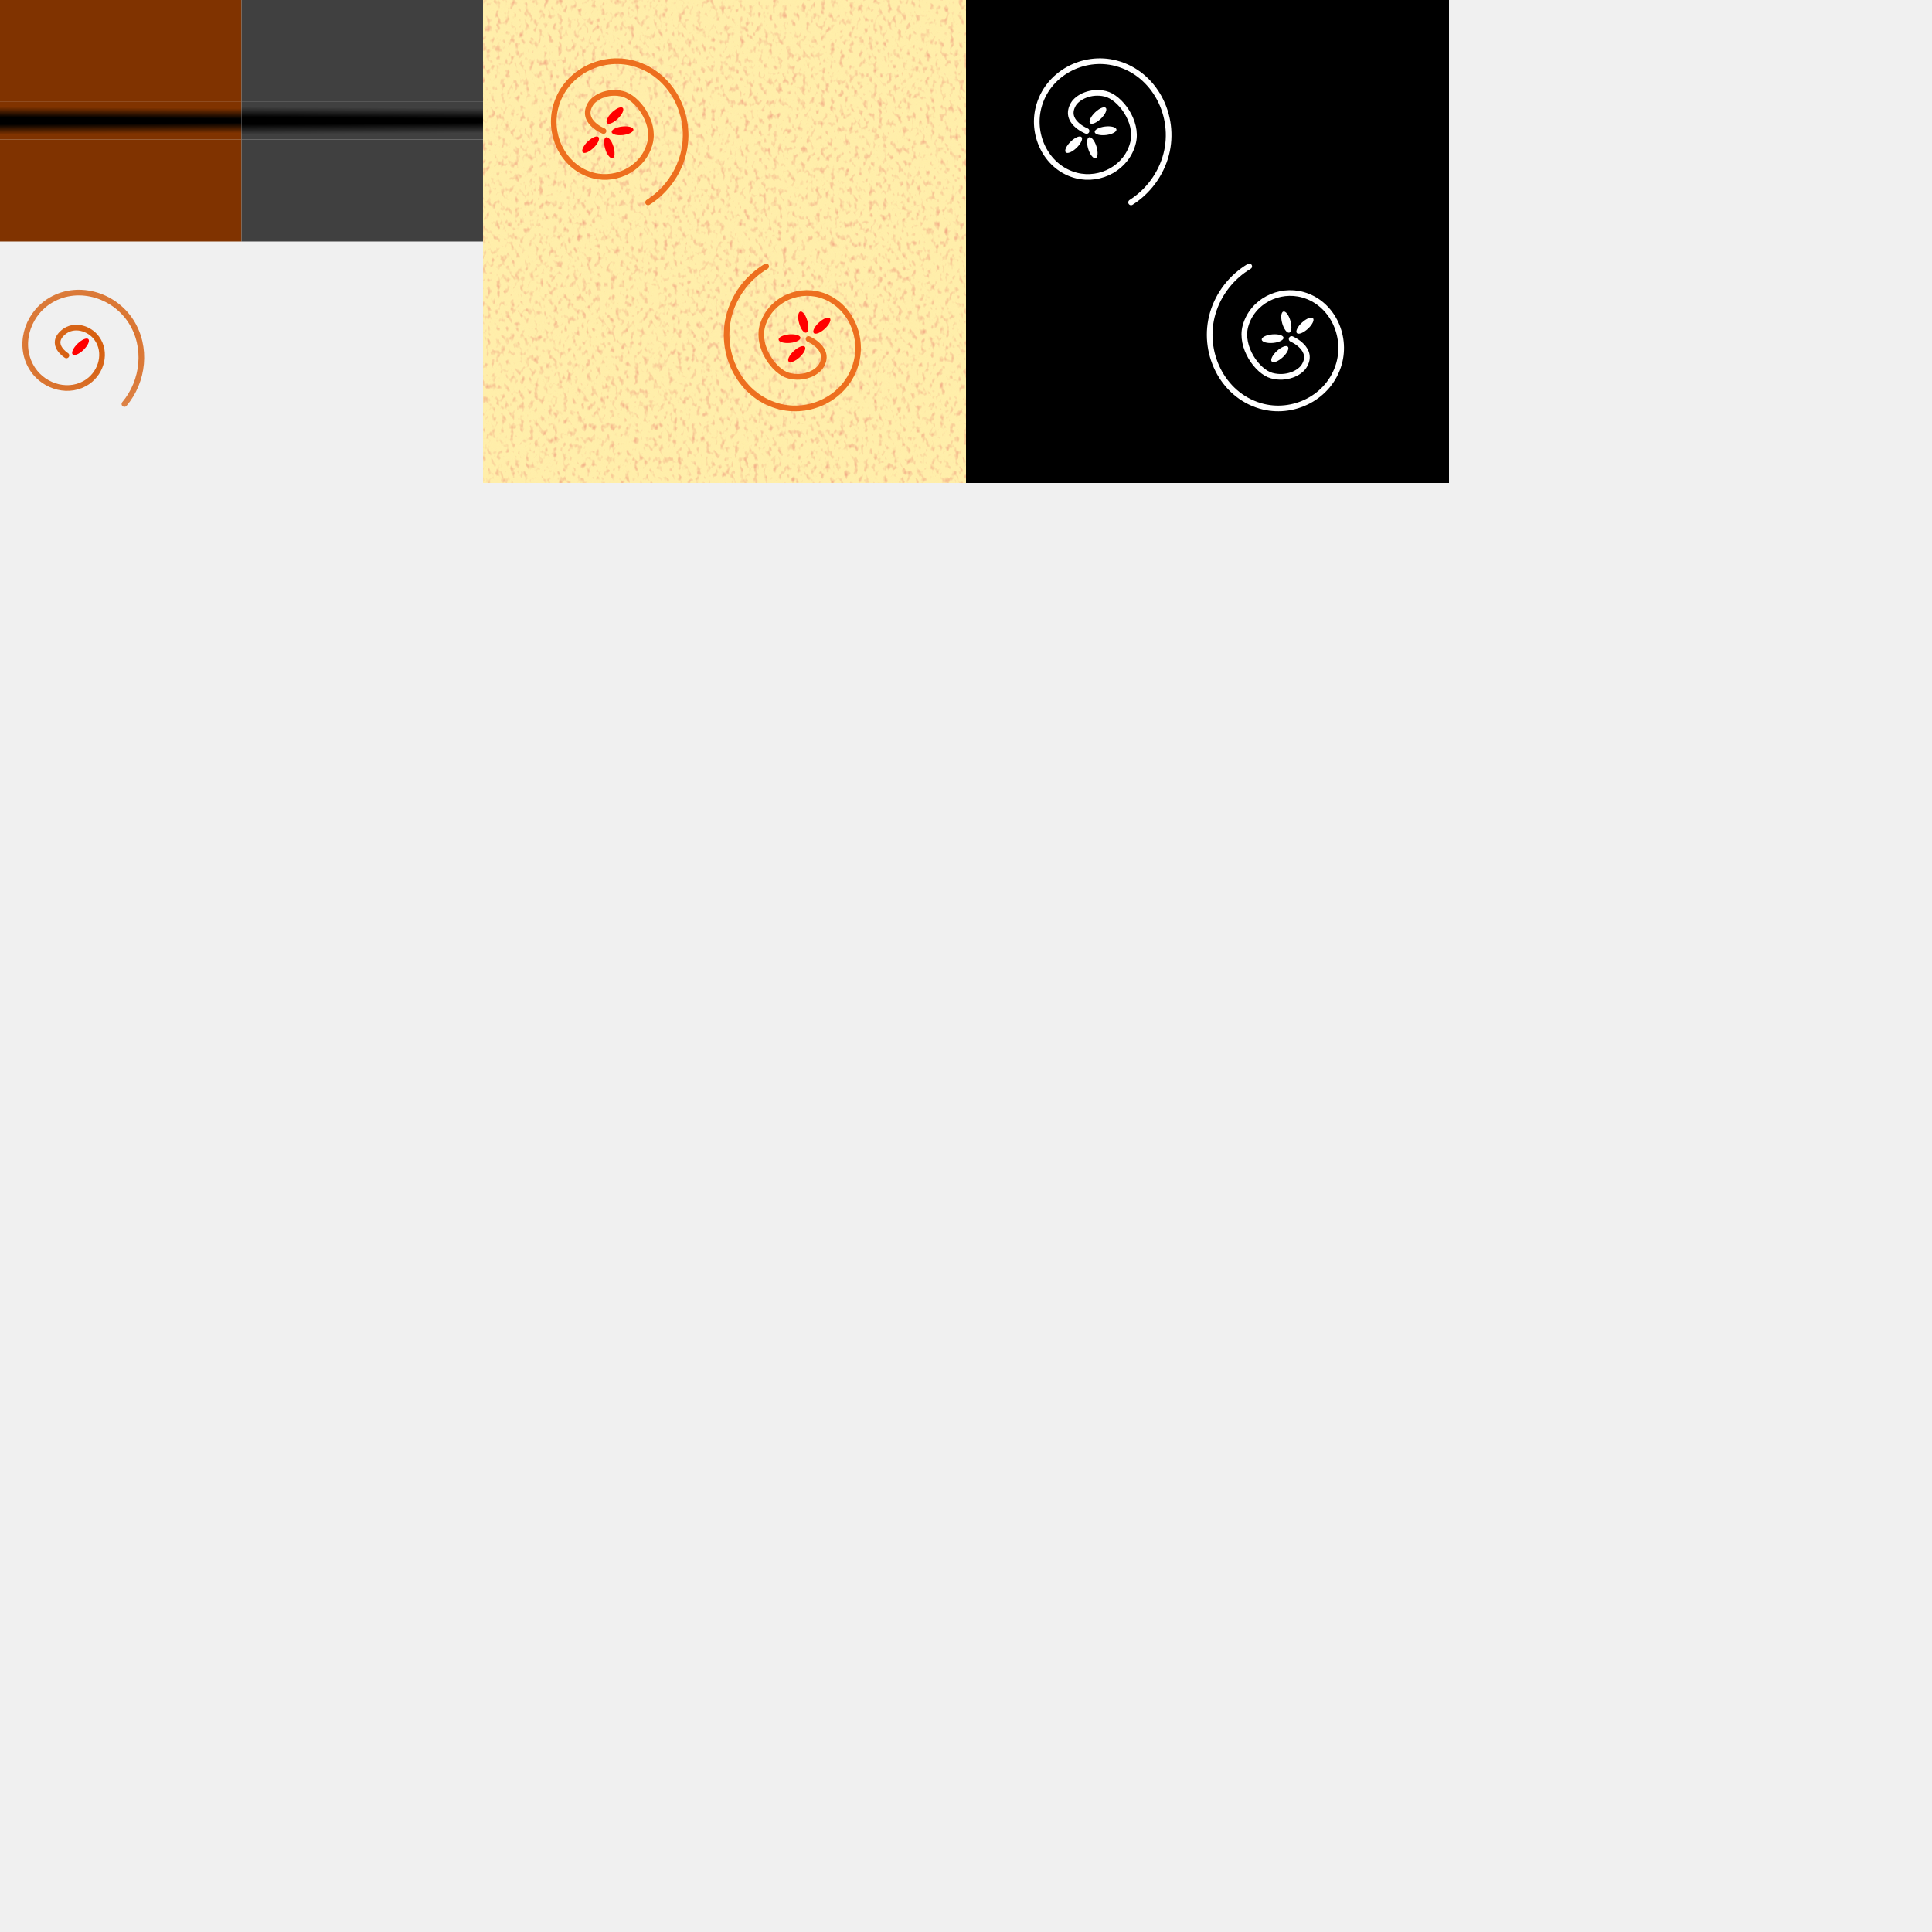
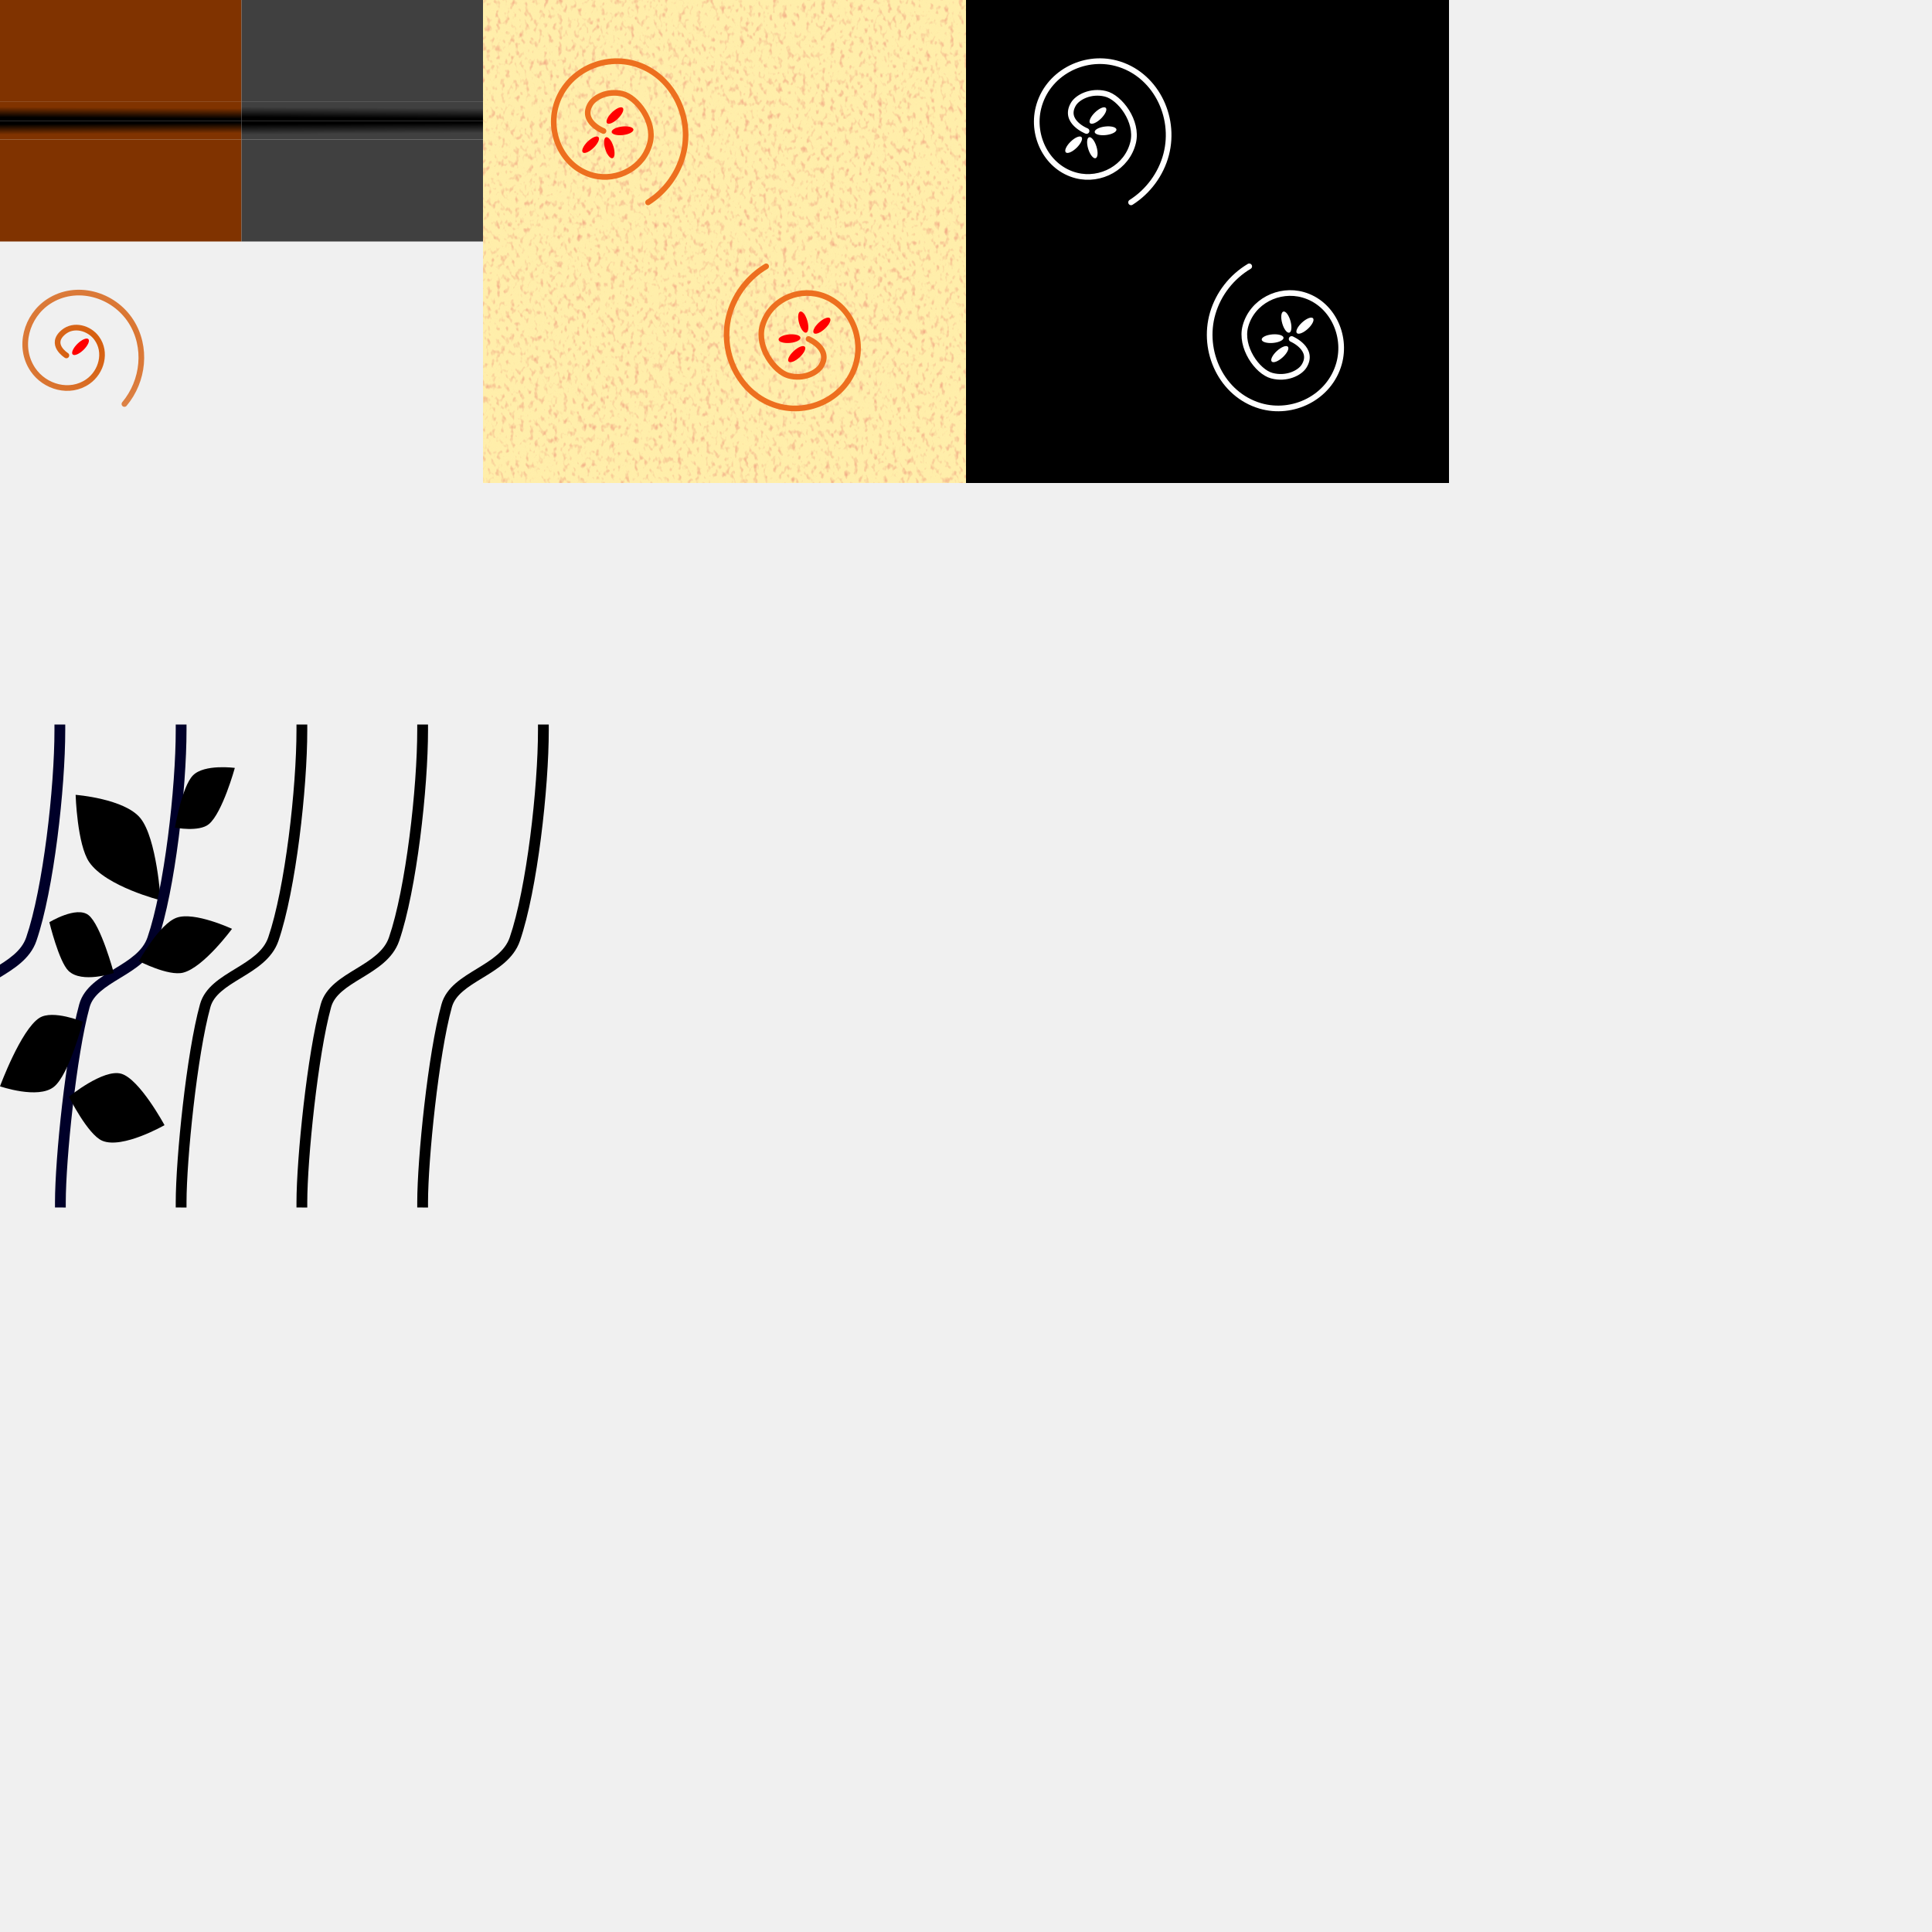
<svg xmlns="http://www.w3.org/2000/svg" xmlns:xlink="http://www.w3.org/1999/xlink" width="1024" height="1024" viewBox="0 0 1024 1024" id="svg2" version="1.1">
  <defs id="defs4">
    <linearGradient id="linearGradient4326">
      <stop style="stop-color:#d45500;stop-opacity:1;" offset="0" id="stop4328" />
      <stop style="stop-color:#d45500;stop-opacity:0;" offset="1" id="stop4330" />
    </linearGradient>
    <linearGradient id="linearGradient4193">
      <stop style="stop-color:#000000;stop-opacity:1" offset="0" id="stop4195" />
      <stop style="stop-color:#803300;stop-opacity:1" offset="1" id="stop4197" />
    </linearGradient>
    <linearGradient xlink:href="#linearGradient4193" id="linearGradient4201-2" x1="94.071" y1="85.219" x2="94.214" y2="96.291" gradientUnits="userSpaceOnUse" gradientTransform="matrix(1,0,0,0.5,-28,-133.5432)" />
    <linearGradient xlink:href="#linearGradient4193" id="linearGradient4201-2-5" x1="94.071" y1="85.219" x2="94.214" y2="96.291" gradientUnits="userSpaceOnUse" gradientTransform="matrix(1,0,0,0.5,-28,51.18106)" />
    <linearGradient xlink:href="#linearGradient4193" id="linearGradient4298" x1="94.071" y1="85.219" x2="94.214" y2="96.291" gradientUnits="userSpaceOnUse" gradientTransform="matrix(1,0,0,0.5,-28,51.18106)" />
    <linearGradient xlink:href="#linearGradient4193" id="linearGradient4305" gradientUnits="userSpaceOnUse" gradientTransform="matrix(1,0,0,0.5,-28,-133.5432)" x1="94.071" y1="85.219" x2="94.214" y2="96.291" />
    <linearGradient xlink:href="#linearGradient4193" id="linearGradient4307" gradientUnits="userSpaceOnUse" gradientTransform="matrix(1,0,0,0.5,100,51.18106)" x1="94.071" y1="85.219" x2="94.214" y2="96.291" />
    <filter style="color-interpolation-filters:sRGB;" id="filter4309">
      <feColorMatrix values="0.21 0.72 0.072 0 0 0.21 0.72 0.072 0 0 0.21 0.72 0.072 0 0 0 0 0 1 0 " id="feColorMatrix4311" />
    </filter>
    <radialGradient xlink:href="#linearGradient4326" id="radialGradient4334" cx="44.141" cy="212.967" fx="44.141" fy="212.967" r="32.285" gradientTransform="matrix(4.316469,-0.0679085,0.06041521,3.840177,-159.2591,-601.8677)" gradientUnits="userSpaceOnUse" />
    <filter style="color-interpolation-filters:sRGB;" id="filter5275">
      <feTurbulence type="fractalNoise" baseFrequency="1.354 1.797" numOctaves="2" seed="108" result="turbulence" id="feTurbulence5277" />
      <feComposite in="SourceGraphic" in2="turbulence" operator="in" result="composite1" id="feComposite5279" />
      <feColorMatrix values="1 0 0 0 0 0 1 0 0 0 0 0 1 0 0 0 0 0 2.148 -0 " result="color" id="feColorMatrix5281" />
      <feFlood flood-opacity="1" flood-color="rgb(239,156,125)" result="flood" id="feFlood5283" />
      <feMerge result="merge" id="feMerge5285">
        <feMergeNode in="flood" id="feMergeNode5287" />
        <feMergeNode in="color" id="feMergeNode5289" />
      </feMerge>
      <feComposite in2="SourceGraphic" operator="in" result="composite2" id="feComposite5291" />
    </filter>
    <clipPath clipPathUnits="userSpaceOnUse" id="clipPath5355">
      <rect style="opacity:1;fill:#ffeeaa;fill-opacity:1;fill-rule:nonzero;stroke:none;stroke-width:3;stroke-linecap:round;stroke-miterlimit:4;stroke-dasharray:none;stroke-opacity:1" id="rect5357" width="74.713" height="39.859" x="165.005" y="224.998" />
    </clipPath>
    <clipPath clipPathUnits="userSpaceOnUse" id="clipPath5355-3">
      <rect style="opacity:1;fill:#ffeeaa;fill-opacity:1;fill-rule:nonzero;stroke:none;stroke-width:3;stroke-linecap:round;stroke-miterlimit:4;stroke-dasharray:none;stroke-opacity:1" id="rect5357-5" width="74.713" height="39.859" x="165.005" y="224.998" />
    </clipPath>
    <filter style="color-interpolation-filters:sRGB" id="filter5275-0">
      <feTurbulence type="fractalNoise" baseFrequency="1.354 1.797" numOctaves="2" seed="108" result="turbulence" id="feTurbulence5277-1" />
      <feComposite in="SourceGraphic" in2="turbulence" operator="in" result="composite1" id="feComposite5279-9" />
      <feColorMatrix values="1 0 0 0 0 0 1 0 0 0 0 0 1 0 0 0 0 0 2.148 -0 " result="color" id="feColorMatrix5281-0" />
      <feFlood flood-opacity="1" flood-color="rgb(239,156,125)" result="flood" id="feFlood5283-2" />
      <feMerge result="merge" id="feMerge5285-5">
        <feMergeNode in="flood" id="feMergeNode5287-1" />
        <feMergeNode in="color" id="feMergeNode5289-7" />
      </feMerge>
      <feComposite in2="SourceGraphic" operator="in" result="composite2" id="feComposite5291-2" />
    </filter>
  </defs>
  <g id="layer1" transform="translate(0,-28.36214)">
    <rect style="opacity:1;fill:#ffeeaa;fill-opacity:1;fill-rule:nonzero;stroke:none;stroke-width:3;stroke-linecap:round;stroke-miterlimit:4;stroke-dasharray:none;stroke-opacity:1;filter:url(#filter5275)" id="rect4381" width="191.667" height="121.212" x="147.167" y="213.726" transform="matrix(3.426425,0,0,6.422708,-309.3755,-1416.736)" clip-path="url(#clipPath5355)" />
    <g id="g4251">
      <rect y="28.362" x="0" height="54" width="128" id="rect3336" style="opacity:1;fill:#803300;fill-opacity:1;stroke:none;stroke-width:4;stroke-miterlimit:4;stroke-dasharray:none;stroke-opacity:1" />
      <rect y="102.362" x="0" height="54" width="128" id="rect3336-3" style="opacity:1;fill:#803300;fill-opacity:1;stroke:none;stroke-width:4;stroke-miterlimit:4;stroke-dasharray:none;stroke-opacity:1" />
      <rect transform="scale(1,-1)" y="-92.362" x="0" height="10" width="128" id="rect3336-5-2" style="opacity:1;fill:url(#linearGradient4201-2);fill-opacity:1;stroke:none;stroke-width:4;stroke-miterlimit:4;stroke-dasharray:none;stroke-opacity:1" />
      <rect y="92.362" x="0" height="10" width="128" id="rect3336-5-2-5" style="opacity:1;fill:url(#linearGradient4201-2-5);fill-opacity:1;stroke:none;stroke-width:4;stroke-miterlimit:4;stroke-dasharray:none;stroke-opacity:1" />
    </g>
    <g id="g4317">
      <rect y="28.362" x="128" height="54" width="128" id="rect3336-7" style="opacity:1;fill:#803300;fill-opacity:1;fill-rule:nonzero;stroke:none;stroke-width:4;stroke-miterlimit:4;stroke-dasharray:none;stroke-opacity:1;filter:url(#filter4309)" />
      <rect y="102.362" x="128" height="54" width="128" id="rect3336-3-7" style="opacity:1;fill:#803300;fill-opacity:1;fill-rule:nonzero;stroke:none;stroke-width:4;stroke-miterlimit:4;stroke-dasharray:none;stroke-opacity:1;filter:url(#filter4309)" />
      <rect transform="matrix(1,0,0,-1,128,6.8592726e-8)" y="-92.362" x="0" height="10" width="128" id="rect3336-5-2-2" style="opacity:1;fill:url(#linearGradient4305);fill-opacity:1;fill-rule:nonzero;stroke:none;stroke-width:4;stroke-miterlimit:4;stroke-dasharray:none;stroke-opacity:1;filter:url(#filter4309)" />
      <rect y="92.362" x="128" height="10" width="128" id="rect3336-5-2-5-9" style="opacity:1;fill:url(#linearGradient4307);fill-opacity:1;fill-rule:nonzero;stroke:none;stroke-width:4;stroke-miterlimit:4;stroke-dasharray:none;stroke-opacity:1;filter:url(#filter4309)" />
    </g>
    <path style="fill:none;fill-rule:evenodd;stroke:url(#radialGradient4334);stroke-width:3;stroke-linecap:round;stroke-linejoin:miter;stroke-opacity:1;stroke-miterlimit:4;stroke-dasharray:none" d="m 35.185,216.747 c 0,0 -9.408,-5.839 -1.503,-12.367 5.434,-4.487 13.596,-2.208 17.569,3.221 5.449,7.447 2.602,17.914 -4.659,22.999 -9.589,6.714 -22.832,3.015 -29.161,-6.347 -8.111,-11.998 -3.445,-28.352 8.284,-36.057 14.675,-9.64 34.473,-3.894 43.686,10.47 8.714,13.585 6.78,31.617 -3.458,43.825" id="path4323" />
    <ellipse style="opacity:1;fill:#ff0000;fill-opacity:1;fill-rule:nonzero;stroke:none;stroke-width:3;stroke-linecap:round;stroke-miterlimit:4;stroke-dasharray:none;stroke-opacity:1" id="path4336" cx="-117.368" cy="181.828" rx="5.808" ry="2.273" transform="matrix(0.716721,-0.69736,0.69736,0.716721,0,0)" />
    <g id="g4374" transform="translate(153.6903,-136.4611)">
      <path id="path4338" d="m 208.896,201.757 c 0,0 -18.35,-7.102 -10.245,-20.575 3.178,-5.283 13.355,-10.634 24.857,-7.943 11.502,2.691 25.533,21.292 21.687,37.199 -4.673,19.327 -25.364,30.121 -44.186,25.44 -22.6,-5.62 -35.186,-29.887 -29.569,-51.931 6.674,-26.195 34.877,-40.748 60.466,-34.088 30.124,7.841 46.824,40.352 39.009,69.817 -4.035,15.215 -14.039,28.442 -27.36,36.769" style="fill:none;fill-rule:evenodd;stroke:#ed6f1f;stroke-width:4.372;stroke-linecap:round;stroke-linejoin:miter;stroke-miterlimit:4;stroke-dasharray:none;stroke-opacity:1" transform="matrix(0.6805222,0,0,0.6917886,24.03524,94.6793)" />
      <ellipse transform="matrix(0.716721,-0.69736,0.69736,0.716721,0,0)" ry="2.273" rx="5.808" cy="282.127" cx="-34.202" id="path4336-2" style="opacity:1;fill:#ff0000;fill-opacity:1;fill-rule:nonzero;stroke:none;stroke-width:3;stroke-linecap:round;stroke-miterlimit:4;stroke-dasharray:none;stroke-opacity:1" />
      <ellipse transform="matrix(0.9931695,-0.1166804,0.1166804,0.9931695,0,0)" ry="2.273" rx="5.808" cy="253.107" cx="147.748" id="path4336-23" style="opacity:1;fill:#ff0000;fill-opacity:1;fill-rule:nonzero;stroke:none;stroke-width:3;stroke-linecap:round;stroke-miterlimit:4;stroke-dasharray:none;stroke-opacity:1" />
      <ellipse transform="matrix(-0.298123,-0.9545275,0.9545275,-0.298123,0,0)" ry="2.273" rx="5.808" cy="89.086" cx="-282.525" id="path4336-29" style="opacity:1;fill:#ff0000;fill-opacity:1;fill-rule:nonzero;stroke:none;stroke-width:3;stroke-linecap:round;stroke-miterlimit:4;stroke-dasharray:none;stroke-opacity:1" />
      <ellipse transform="matrix(0.716721,-0.69736,0.69736,0.716721,0,0)" ry="2.273" rx="5.808" cy="284.228" cx="-54.219" id="path4336-6" style="opacity:1;fill:#ff0000;fill-opacity:1;fill-rule:nonzero;stroke:none;stroke-width:3;stroke-linecap:round;stroke-miterlimit:4;stroke-dasharray:none;stroke-opacity:1" />
    </g>
    <rect style="opacity:1;fill:#000000;fill-opacity:1;fill-rule:nonzero;stroke:none;stroke-width:3;stroke-linecap:round;stroke-miterlimit:4;stroke-dasharray:none;stroke-opacity:1;" id="rect4381-0" width="191.667" height="121.212" x="147.167" y="213.726" transform="matrix(3.426425,0,0,6.422708,-53.3755,-1416.736)" clip-path="url(#clipPath5355-3)" />
    <g id="g4374-8" transform="matrix(-0.9995779,-0.02905117,0.02905117,-0.9995779,587.8694,447.0231)">
      <path id="path4338-9" d="m 208.896,201.757 c 0,0 -18.35,-7.102 -10.245,-20.575 3.178,-5.283 13.355,-10.634 24.857,-7.943 11.502,2.691 25.533,21.292 21.687,37.199 -4.673,19.327 -25.364,30.121 -44.186,25.44 -22.6,-5.62 -35.186,-29.887 -29.569,-51.931 6.674,-26.195 34.877,-40.748 60.466,-34.088 30.124,7.841 46.824,40.352 39.009,69.817 -4.035,15.215 -14.039,28.442 -27.36,36.769" style="fill:none;fill-rule:evenodd;stroke:#ed6f1f;stroke-width:4.372;stroke-linecap:round;stroke-linejoin:miter;stroke-miterlimit:4;stroke-dasharray:none;stroke-opacity:1" transform="matrix(0.6805222,0,0,0.6917886,24.03524,94.6793)" />
      <ellipse transform="matrix(0.716721,-0.69736,0.69736,0.716721,0,0)" ry="2.273" rx="5.808" cy="282.127" cx="-34.202" id="path4336-2-4" style="opacity:1;fill:#ff0000;fill-opacity:1;fill-rule:nonzero;stroke:none;stroke-width:3;stroke-linecap:round;stroke-miterlimit:4;stroke-dasharray:none;stroke-opacity:1" />
      <ellipse transform="matrix(0.9931695,-0.1166804,0.1166804,0.9931695,0,0)" ry="2.273" rx="5.808" cy="253.107" cx="147.748" id="path4336-23-0" style="opacity:1;fill:#ff0000;fill-opacity:1;fill-rule:nonzero;stroke:none;stroke-width:3;stroke-linecap:round;stroke-miterlimit:4;stroke-dasharray:none;stroke-opacity:1" />
      <ellipse transform="matrix(-0.298123,-0.9545275,0.9545275,-0.298123,0,0)" ry="2.273" rx="5.808" cy="89.086" cx="-282.525" id="path4336-29-1" style="opacity:1;fill:#ff0000;fill-opacity:1;fill-rule:nonzero;stroke:none;stroke-width:3;stroke-linecap:round;stroke-miterlimit:4;stroke-dasharray:none;stroke-opacity:1" />
      <ellipse transform="matrix(0.716721,-0.69736,0.69736,0.716721,0,0)" ry="2.273" rx="5.808" cy="284.228" cx="-54.219" id="path4336-6-6" style="opacity:1;fill:#ff0000;fill-opacity:1;fill-rule:nonzero;stroke:none;stroke-width:3;stroke-linecap:round;stroke-miterlimit:4;stroke-dasharray:none;stroke-opacity:1" />
    </g>
    <path style="fill:none;fill-rule:evenodd;stroke:#ffffff;stroke-width:3;stroke-linecap:round;stroke-linejoin:miter;stroke-miterlimit:4;stroke-dasharray:none;stroke-opacity:1" d="m 575.897,97.791 c 0,0 -12.487,-4.913 -6.972,-14.233 2.163,-3.655 9.089,-7.357 16.916,-5.495 7.827,1.862 17.376,14.73 14.759,25.734 -3.18,13.37 -17.261,20.837 -30.069,17.599 -15.38,-3.888 -23.945,-20.675 -20.123,-35.926 4.542,-18.121 23.734,-28.189 41.148,-23.582 20.5,5.424 31.865,27.915 26.547,48.299 -2.746,10.525 -9.554,19.676 -18.619,25.436" id="path4338-2" />
    <ellipse style="opacity:1;fill:#ffffff;fill-opacity:1;fill-rule:nonzero;stroke:none;stroke-width:3;stroke-linecap:round;stroke-miterlimit:4;stroke-dasharray:none;stroke-opacity:1" id="path4336-2-1" cx="354.604" cy="470.033" rx="5.808" ry="2.273" transform="matrix(0.716721,-0.69736,0.69736,0.716721,0,0)" />
    <ellipse style="opacity:1;fill:#ffffff;fill-opacity:1;fill-rule:nonzero;stroke:none;stroke-width:3;stroke-linecap:round;stroke-miterlimit:4;stroke-dasharray:none;stroke-opacity:1" id="path4336-23-9" cx="570.575" cy="165.382" rx="5.808" ry="2.273" transform="matrix(0.9931695,-0.1166804,0.1166804,0.9931695,0,0)" />
    <ellipse style="opacity:1;fill:#ffffff;fill-opacity:1;fill-rule:nonzero;stroke:none;stroke-width:3;stroke-linecap:round;stroke-miterlimit:4;stroke-dasharray:none;stroke-opacity:1" id="path4336-29-8" cx="-274.411" cy="520.841" rx="5.808" ry="2.273" transform="matrix(-0.298123,-0.9545275,0.9545275,-0.298123,0,0)" />
    <ellipse style="opacity:1;fill:#ffffff;fill-opacity:1;fill-rule:nonzero;stroke:none;stroke-width:3;stroke-linecap:round;stroke-miterlimit:4;stroke-dasharray:none;stroke-opacity:1" id="path4336-6-3" cx="334.587" cy="472.134" rx="5.808" ry="2.273" transform="matrix(0.716721,-0.69736,0.69736,0.716721,0,0)" />
    <path style="fill:none;fill-rule:evenodd;stroke:#ffffff;stroke-width:3;stroke-linecap:round;stroke-linejoin:miter;stroke-miterlimit:4;stroke-dasharray:none;stroke-opacity:1" d="m 684.595,208.041 c 0,0 12.339,5.274 6.555,14.43 -2.268,3.59 -9.298,7.089 -17.068,5.001 -7.77,-2.088 -16.941,-15.228 -14.005,-26.152 3.567,-13.272 17.859,-20.327 30.568,-16.718 15.26,4.333 23.334,21.362 19.07,36.495 -5.067,17.982 -24.543,27.488 -41.816,22.376 -20.334,-6.017 -31.04,-28.829 -25.132,-49.05 3.051,-10.441 10.121,-19.39 19.35,-24.885" id="path4338-9-5" />
    <ellipse style="opacity:1;fill:#ffffff;fill-opacity:1;fill-rule:nonzero;stroke:none;stroke-width:3;stroke-linecap:round;stroke-miterlimit:4;stroke-dasharray:none;stroke-opacity:1" id="path4336-2-4-5" cx="-353.597" cy="-617.876" rx="5.808" ry="2.273" transform="matrix(-0.7366776,0.6762441,-0.6762441,-0.7366776,0,0)" />
    <ellipse style="opacity:1;fill:#ffffff;fill-opacity:1;fill-rule:nonzero;stroke:none;stroke-width:3;stroke-linecap:round;stroke-miterlimit:4;stroke-dasharray:none;stroke-opacity:1" id="path4336-23-0-7" cx="-653.668" cy="-266.268" rx="5.808" ry="2.273" transform="matrix(-0.99614,0.08777844,-0.08777844,-0.99614,0,0)" />
    <ellipse style="opacity:1;fill:#ffffff;fill-opacity:1;fill-rule:nonzero;stroke:none;stroke-width:3;stroke-linecap:round;stroke-miterlimit:4;stroke-dasharray:none;stroke-opacity:1" id="path4336-29-1-3" cx="375.944" cy="-602.605" rx="5.808" ry="2.273" transform="matrix(0.270267,0.9627854,-0.9627854,0.270267,0,0)" />
    <ellipse style="opacity:1;fill:#ffffff;fill-opacity:1;fill-rule:nonzero;stroke:none;stroke-width:3;stroke-linecap:round;stroke-miterlimit:4;stroke-dasharray:none;stroke-opacity:1" id="path4336-6-6-5" cx="-373.614" cy="-615.775" rx="5.808" ry="2.273" transform="matrix(-0.7366776,0.6762441,-0.6762441,-0.7366776,0,0)" />
+     <path style="fill:#000000;fill-opacity:1;fill-rule:evenodd;stroke:none;stroke-width:1px;stroke-linecap:butt;stroke-linejoin:miter;stroke-opacity:1" d="m 85.166,505.547 c 0,0 -28.973,-7.253 -37.879,-20.242 -6.402,-9.336 -7.203,-35.664 -7.203,-35.664 0,0 25.82,1.978 34.303,12.338 8.728,10.658 10.778,43.568 10.778,43.568 z" id="path3407" />
+     <path style="fill:#000029;fill-opacity:1;fill-rule:evenodd;stroke:none;stroke-width:4;stroke-linecap:butt;stroke-linejoin:miter;stroke-opacity:1" d="m 34.858,665.505 c 0.012,-11.156 1.41,-30.659 3.7,-50.592 2.293,-19.954 5.458,-40.149 8.948,-52.76 0.883,-3.191 2.888,-5.826 5.765,-8.321 2.934,-2.544 6.517,-4.73 10.464,-7.138 3.834,-2.34 7.984,-4.874 11.504,-7.92 3.564,-3.084 6.653,-6.83 8.324,-11.686 4.636,-13.478 8.453,-33.764 11.114,-54.417 2.665,-20.687 4.194,-41.95 4.182,-57.449 l -0.002,-2.858 -5.716,0.005 0.002,2.858 c 0.012,15.189 -1.492,36.202 -4.135,56.714 -2.647,20.546 -6.412,40.384 -10.85,53.288 -1.243,3.614 -3.582,6.549 -6.657,9.213 -3.119,2.701 -6.82,4.98 -10.742,7.374 -3.81,2.325 -7.892,4.793 -11.223,7.676 -3.389,2.933 -6.253,6.499 -7.537,11.138 -3.62,13.082 -6.819,33.616 -9.118,53.632 -2.302,20.037 -3.725,39.743 -3.737,51.238 l -0.003,2.858 5.716,0.006 0.003,-2.858 z" id="path3409" />
+     <path style="fill:#000000;fill-opacity:1;fill-rule:evenodd;stroke:none;stroke-width:1px;stroke-linecap:butt;stroke-linejoin:miter;stroke-opacity:1" d="m 122.971,520.664 c 0,0 -15.055,20.494 -25.933,23.232 -7.819,1.968 -23.413,-6.113 -23.413,-6.113 0,0 10.811,-19.749 20.003,-23.023 9.458,-3.369 29.342,5.904 29.342,5.904 z" id="path3407-3" />
+     <path style="fill:#000000;fill-opacity:1;fill-rule:evenodd;stroke:none;stroke-width:1px;stroke-linecap:butt;stroke-linejoin:miter;stroke-opacity:1" d="m 60.316,544.055 c 0,0 -16.935,5.75 -24.022,-1.127 -5.094,-4.943 -10.131,-25.777 -10.131,-25.777 0,0 14.308,-8.728 20.706,-3.795 6.583,5.076 13.447,30.699 13.447,30.699 z" id="path3407-7" />
+     <path style="fill:#000000;fill-opacity:1;fill-rule:evenodd;stroke:none;stroke-width:1px;stroke-linecap:butt;stroke-linejoin:miter;stroke-opacity:1" d="m 124.464,435.373 c 0,0 -6.535,23.771 -13.745,29.791 -5.182,4.327 -17.99,1.858 -17.99,1.858 0,0 3.656,-21.722 9.55,-27.696 6.064,-6.147 22.184,-3.953 22.184,-3.953 z" id="path3407-9" />
+     <path style="fill:#000000;fill-opacity:1;fill-rule:evenodd;stroke:none;stroke-width:1px;stroke-linecap:butt;stroke-linejoin:miter;stroke-opacity:1" d="m 87.199,624.716 c 0,0 -22.271,12.774 -32.98,8.273 -7.697,-3.236 -17.691,-23.349 -17.691,-23.349 0,0 18.238,-14.898 27.715,-12.187 9.751,2.789 22.956,27.263 22.956,27.263 z" id="path3407-6" />
+     <path style="fill:#000000;fill-opacity:1;fill-rule:evenodd;stroke:none;stroke-width:1px;stroke-linecap:butt;stroke-linejoin:miter;stroke-opacity:1" d="m 0,604.132 c 0,0 11.081,-30.067 20.914,-36.285 7.067,-4.47 22.977,2.043 22.977,2.043 0,0 -7.197,28.056 -15.36,34.545 C 20.132,611.111 0,604.132 0,604.132 Z" id="path3407-62" />
+     <path style="fill:#000000;fill-opacity:1;fill-rule:evenodd;stroke:none;stroke-width:4;stroke-linecap:butt;stroke-linejoin:miter;stroke-opacity:1" d="m 98.858,665.505 c 0.012,-11.156 1.409,-30.659 3.7,-50.592 2.293,-19.954 5.458,-40.149 8.949,-52.76 0.883,-3.191 2.888,-5.826 5.765,-8.321 2.934,-2.544 6.517,-4.73 10.464,-7.138 3.834,-2.34 7.984,-4.874 11.504,-7.92 3.564,-3.084 6.653,-6.83 8.324,-11.686 4.636,-13.478 8.453,-33.764 11.114,-54.417 2.665,-20.687 4.194,-41.95 4.182,-57.449 l -0.002,-2.858 -5.716,0.005 0.002,2.858 c 0.012,15.189 -1.492,36.202 -4.135,56.714 -2.647,20.546 -6.412,40.384 -10.85,53.289 -1.243,3.614 -3.582,6.549 -6.657,9.213 -3.119,2.701 -6.82,4.98 -10.742,7.374 -3.81,2.325 -7.892,4.793 -11.223,7.676 -3.389,2.933 -6.253,6.499 -7.537,11.138 -3.62,13.082 -6.819,33.616 -9.118,53.632 -2.302,20.037 -3.725,39.743 -3.737,51.238 l -0.003,2.858 5.716,0.006 0.003,-2.858 z" id="path3409-4" />
+     <path style="fill:#000000;fill-opacity:1;fill-rule:evenodd;stroke:none;stroke-width:4;stroke-linecap:butt;stroke-linejoin:miter;stroke-opacity:1" d="m 162.858,665.505 c 0.012,-11.156 1.409,-30.659 3.7,-50.592 2.293,-19.954 5.458,-40.149 8.949,-52.76 0.883,-3.191 2.888,-5.826 5.765,-8.321 2.934,-2.544 6.517,-4.73 10.464,-7.138 3.834,-2.34 7.984,-4.874 11.504,-7.92 3.564,-3.084 6.653,-6.83 8.324,-11.686 4.636,-13.478 8.453,-33.764 11.114,-54.417 2.665,-20.687 4.194,-41.95 4.182,-57.449 l -0.002,-2.858 -5.716,0.005 0.002,2.858 c 0.012,15.189 -1.492,36.202 -4.135,56.714 -2.647,20.546 -6.412,40.384 -10.85,53.289 -1.243,3.614 -3.582,6.549 -6.657,9.213 -3.119,2.701 -6.82,4.98 -10.742,7.374 -3.81,2.325 -7.892,4.793 -11.223,7.676 -3.389,2.933 -6.253,6.499 -7.537,11.138 -3.62,13.082 -6.819,33.616 -9.118,53.632 -2.302,20.037 -3.725,39.743 -3.737,51.238 l -0.003,2.858 5.716,0.006 0.003,-2.858 z" id="path3409-4-9" />
+     <path style="fill:#000000;fill-opacity:1;fill-rule:evenodd;stroke:none;stroke-width:4;stroke-linecap:butt;stroke-linejoin:miter;stroke-opacity:1" d="m 226.858,665.505 c 0.012,-11.156 1.409,-30.659 3.7,-50.592 2.293,-19.954 5.458,-40.149 8.949,-52.76 0.883,-3.191 2.888,-5.826 5.765,-8.321 2.934,-2.544 6.517,-4.73 10.464,-7.138 3.834,-2.34 7.984,-4.874 11.504,-7.92 3.564,-3.084 6.653,-6.83 8.324,-11.686 4.636,-13.478 8.453,-33.764 11.114,-54.417 2.665,-20.687 4.194,-41.95 4.182,-57.449 l -0.002,-2.858 -5.716,0.005 0.002,2.858 c 0.012,15.189 -1.492,36.202 -4.135,56.714 -2.647,20.546 -6.412,40.384 -10.85,53.289 -1.243,3.614 -3.582,6.549 -6.657,9.213 -3.119,2.701 -6.82,4.98 -10.742,7.374 -3.81,2.325 -7.892,4.793 -11.223,7.676 -3.389,2.933 -6.253,6.499 -7.537,11.138 -3.62,13.082 -6.819,33.616 -9.118,53.632 -2.302,20.037 -3.725,39.743 -3.737,51.238 l -0.003,2.858 5.716,0.006 0.003,-2.858 z" id="path3409-4-9-6" />
+     <path style="fill:#000029;fill-opacity:1;fill-rule:evenodd;stroke:none;stroke-width:4;stroke-linecap:butt;stroke-linejoin:miter;stroke-opacity:1" d="m -29.42,665.505 c 0.012,-11.156 1.41,-30.659 3.7,-50.592 2.293,-19.954 5.458,-40.149 8.948,-52.76 0.883,-3.191 2.888,-5.826 5.765,-8.321 2.934,-2.544 6.517,-4.73 10.464,-7.138 3.834,-2.34 7.984,-4.874 11.504,-7.92 3.564,-3.084 6.653,-6.83 8.324,-11.686 4.636,-13.478 8.453,-33.764 11.114,-54.417 2.665,-20.687 4.194,-41.95 4.182,-57.449 l -0.002,-2.858 -5.716,0.005 0.002,2.858 c 0.012,15.189 -1.492,36.202 -4.135,56.714 -2.647,20.546 -6.412,40.384 -10.85,53.289 -1.243,3.614 -3.582,6.549 -6.657,9.213 -3.119,2.701 -6.82,4.98 -10.742,7.374 -3.81,2.325 -7.892,4.793 -11.223,7.676 -3.389,2.933 -6.253,6.499 -7.537,11.138 -3.62,13.082 -6.819,33.616 -9.118,53.632 -2.302,20.037 -3.725,39.743 -3.737,51.238 l -0.003,2.858 5.716,0.006 0.003,-2.858 z" id="path3409-3" />
  </g>
</svg>
